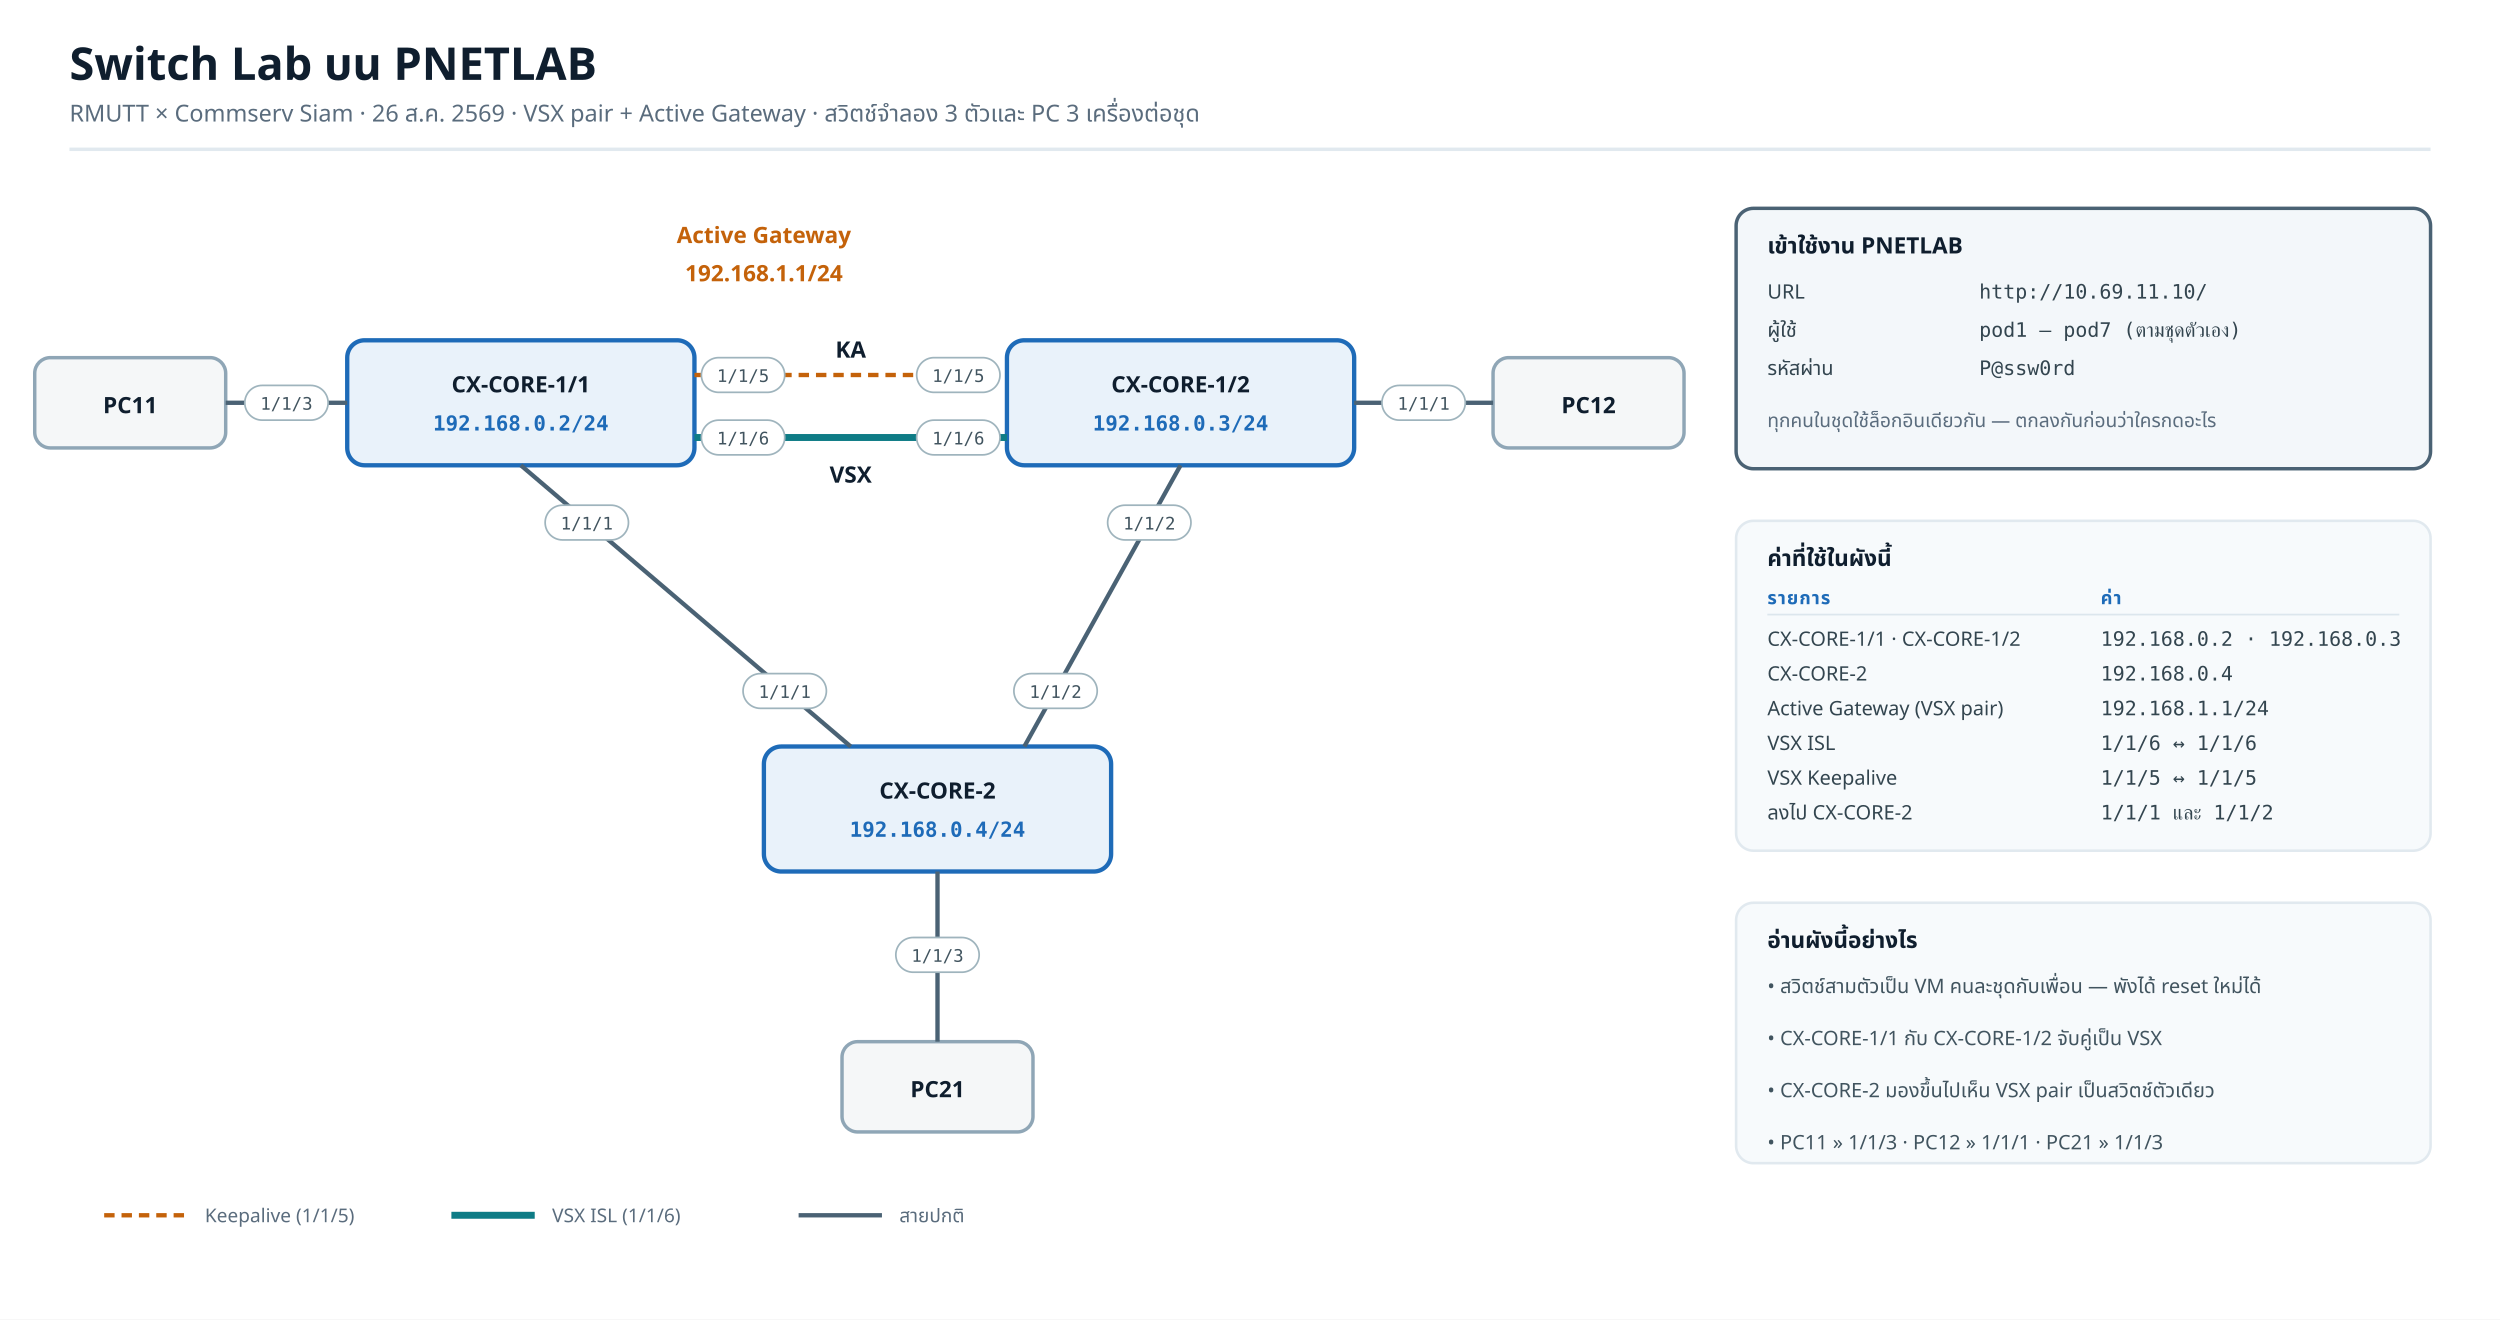
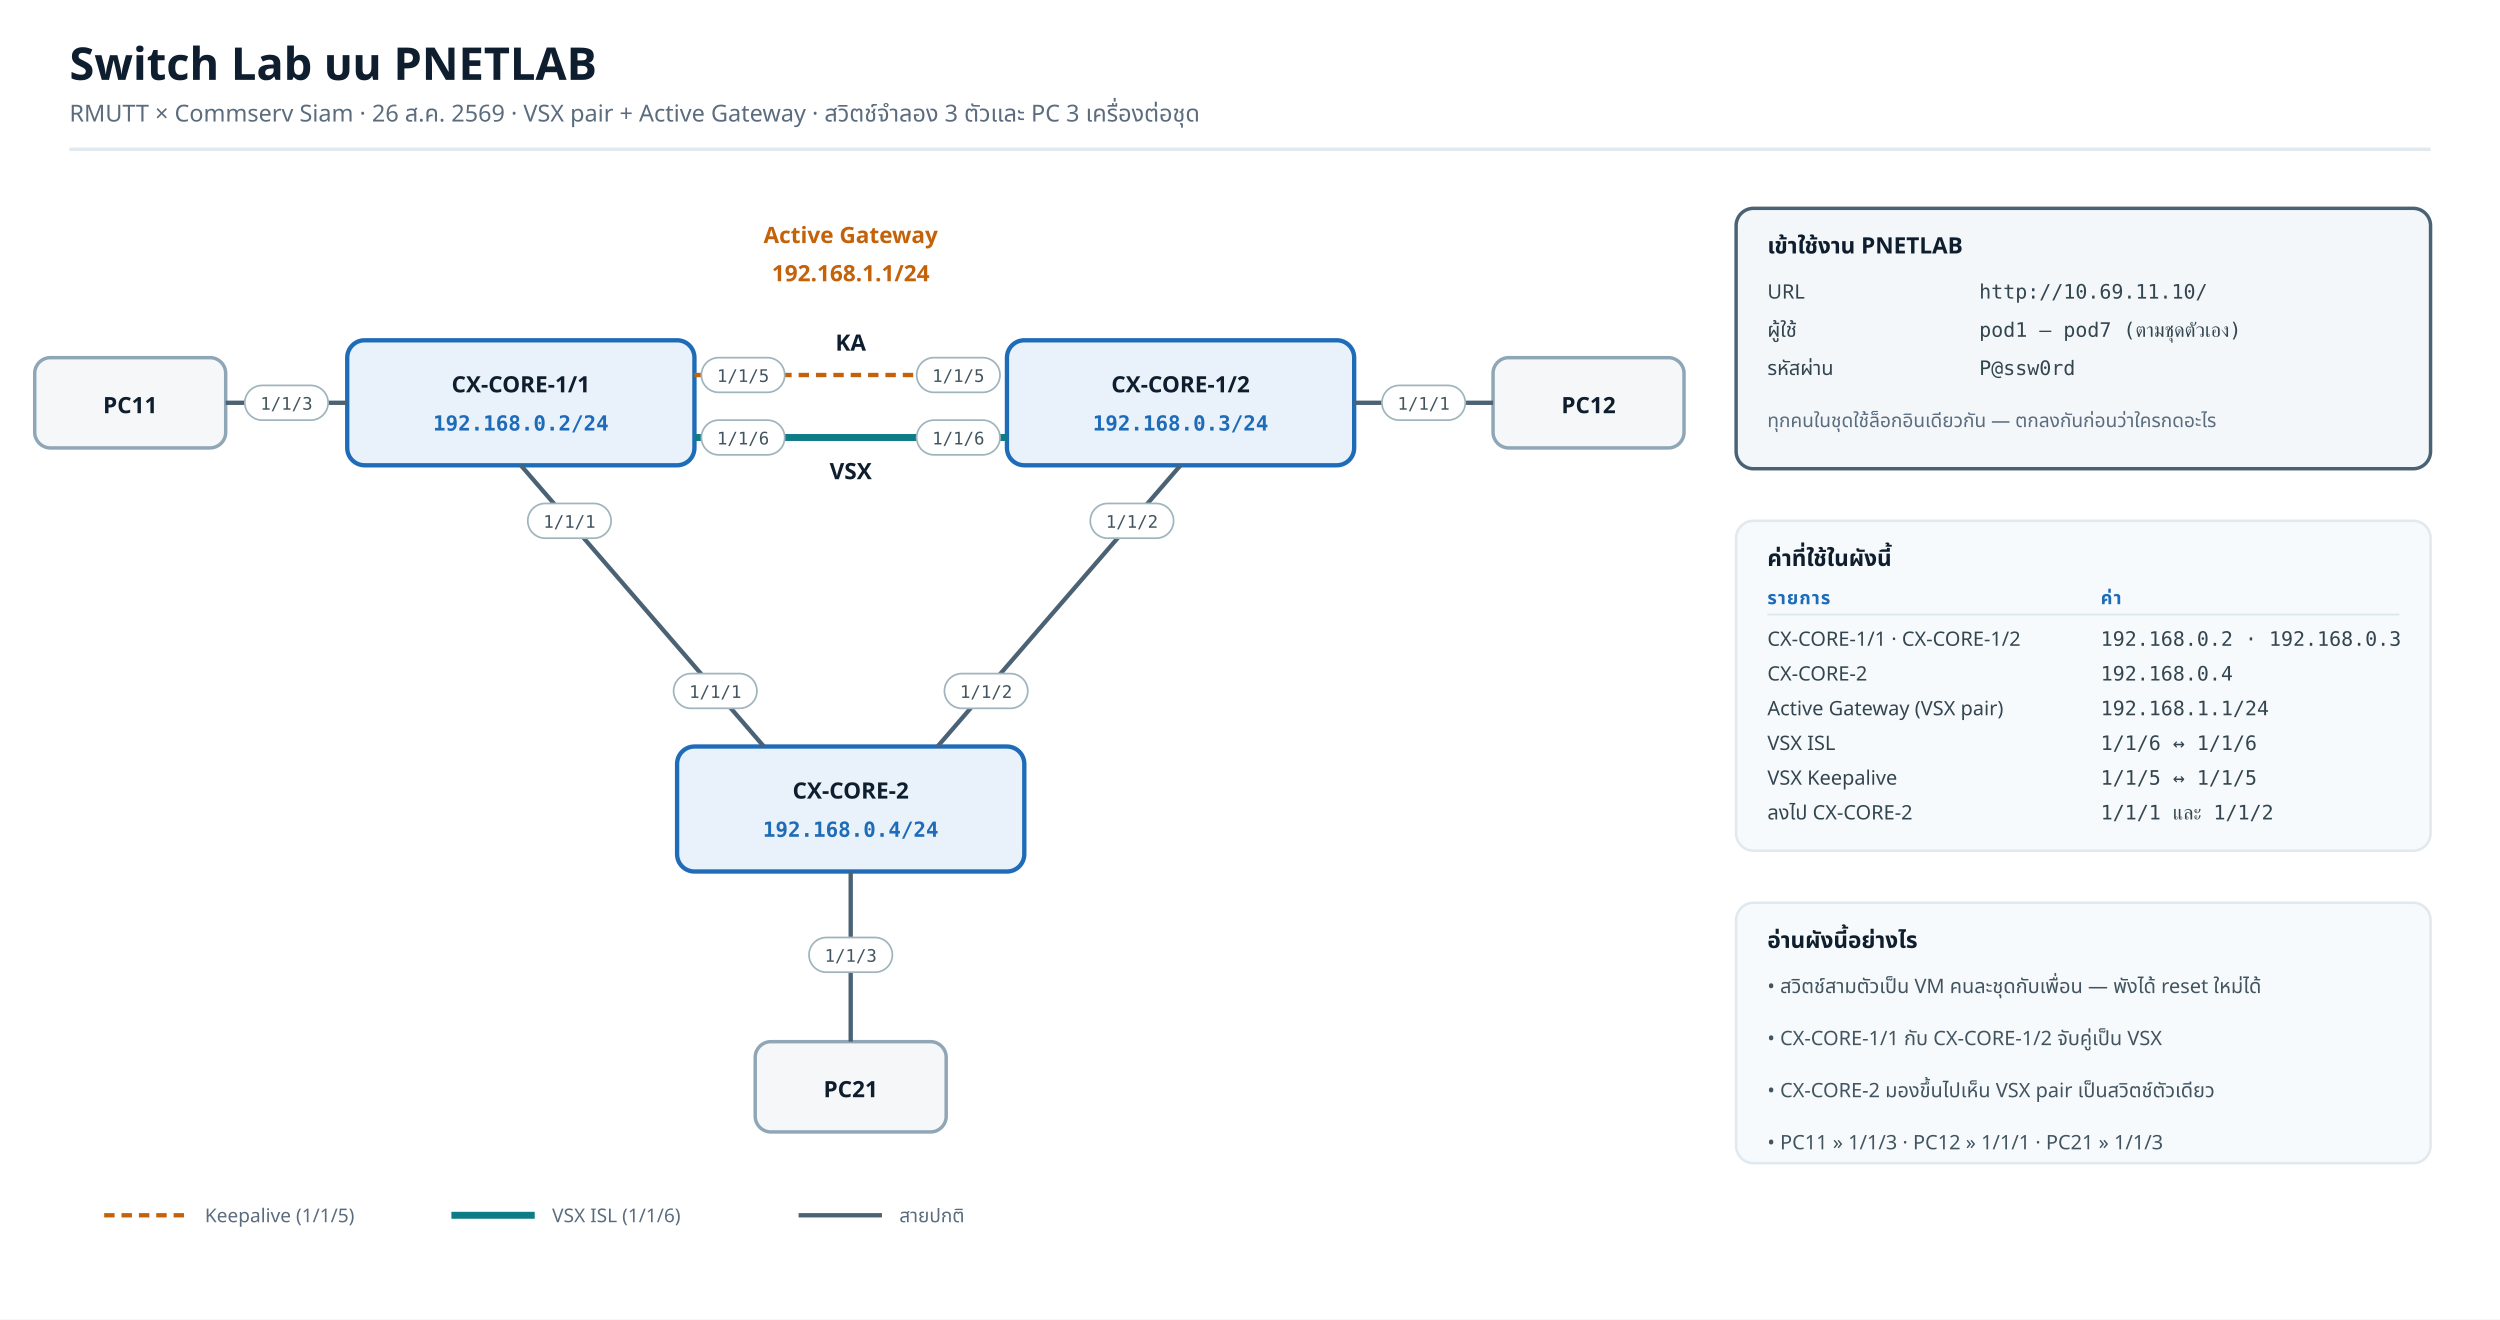
<svg xmlns="http://www.w3.org/2000/svg" width="1440" height="760" id="svg-switchlab" viewBox="0 0 1440 760">
  <defs>
    <style>#svg-switchlab text{font-family:"IBM Plex Sans Thai","Sarabun","Loma","Noto Sans Thai","Segoe UI",sans-serif;fill:#0F1E2E}#svg-switchlab .h1{font-size:26px;font-weight:700}#svg-switchlab .sub{font-size:13.5px;fill:#5A6C7D}#svg-switchlab .lbl2{font-size:13px;font-weight:700}#svg-switchlab .role{font-size:11.5px;fill:#41545F}#svg-switchlab .tiny{font-size:11px;fill:#5A6C7D}#svg-switchlab .th{font-size:10.5px;font-weight:700;fill:#1E6BB8;letter-spacing:.06em}#svg-switchlab .td{font-size:11.5px;fill:#33454F}#svg-switchlab .mono2{font-family:"IBM Plex Mono",monospace;font-size:11.5px}#svg-switchlab .ip{font-family:"IBM Plex Mono",monospace;font-size:12px;font-weight:600;fill:#1E6BB8}#svg-switchlab .port{font-family:"IBM Plex Mono",monospace;font-size:10px;fill:#41545F}#svg-switchlab .link{stroke:#4A6274;stroke-width:2.5;fill:none}#svg-switchlab .isl{stroke:#0E7C86;stroke-width:4;fill:none}#svg-switchlab .ka{stroke:#C4620A;stroke-width:2.5;stroke-dasharray:6 4;fill:none}#svg-switchlab .ag{fill:#C4620A;font-size:13px;font-weight:700}</style>
  </defs>
  <rect width="1440" height="760" fill="#FFFFFF" />
  <text class="h1" x="40" y="46">Switch Lab บน PNETLAB</text>
  <text class="sub" x="40" y="70">RMUTT × Commserv Siam · 26 ส.ค. 2569 · VSX pair + Active Gateway · สวิตช์จำลอง 3 ตัวและ PC 3 เครื่องต่อชุด</text>
  <line x1="40" y1="86" x2="1400" y2="86" stroke="#E1E9EF" stroke-width="2" />
-   <text class="ag" x="440" y="140" text-anchor="middle">Active Gateway</text>
-   <text class="ag" x="440" y="162" text-anchor="middle">192.168.1.1/24</text>
+   <text class="ag" x="490" y="140" text-anchor="middle">Active Gateway</text>
+   <text class="ag" x="490" y="162" text-anchor="middle">192.168.1.1/24</text>
  <rect x="200" y="196" width="200" height="72" rx="10" fill="#E9F2FA" stroke="#1E6BB8" stroke-width="2.5" />
  <text class="lbl2" x="300" y="226" text-anchor="middle">CX-CORE-1/1</text>
  <text class="ip" x="300" y="248" text-anchor="middle">192.168.0.2/24</text>
  <rect x="580" y="196" width="200" height="72" rx="10" fill="#E9F2FA" stroke="#1E6BB8" stroke-width="2.5" />
  <text class="lbl2" x="680" y="226" text-anchor="middle">CX-CORE-1/2</text>
  <text class="ip" x="680" y="248" text-anchor="middle">192.168.0.3/24</text>
  <line class="ka" x1="400" y1="216" x2="580" y2="216" />
  <rect x="404" y="206" width="48" height="20" rx="10" fill="#FFFFFF" stroke="#9FB4BD" />
  <text class="port" x="428" y="220" text-anchor="middle">1/1/5</text>
  <rect x="528" y="206" width="48" height="20" rx="10" fill="#FFFFFF" stroke="#9FB4BD" />
  <text class="port" x="552" y="220" text-anchor="middle">1/1/5</text>
-   <text class="lbl2" x="490" y="206" text-anchor="middle" fill="#C4620A">KA</text>
+   <text class="lbl2" x="490" y="202" text-anchor="middle" fill="#C4620A">KA</text>
  <line class="isl" x1="400" y1="252" x2="580" y2="252" />
  <rect x="404" y="242" width="48" height="20" rx="10" fill="#FFFFFF" stroke="#9FB4BD" />
  <text class="port" x="428" y="256" text-anchor="middle">1/1/6</text>
  <rect x="528" y="242" width="48" height="20" rx="10" fill="#FFFFFF" stroke="#9FB4BD" />
  <text class="port" x="552" y="256" text-anchor="middle">1/1/6</text>
-   <text class="lbl2" x="490" y="278" text-anchor="middle" fill="#0E7C86">VSX</text>
+   <text class="lbl2" x="490" y="276" text-anchor="middle" fill="#0E7C86">VSX</text>
  <rect x="20" y="206" width="110" height="52" rx="9" fill="#F5F7F8" stroke="#8FA6B6" stroke-width="2" />
  <text class="lbl2" x="75" y="238" text-anchor="middle">PC11</text>
  <line class="link" x1="130" y1="232" x2="200" y2="232" />
  <rect x="141" y="222" width="48" height="20" rx="10" fill="#FFFFFF" stroke="#9FB4BD" />
  <text class="port" x="165" y="236" text-anchor="middle">1/1/3</text>
  <rect x="860" y="206" width="110" height="52" rx="9" fill="#F5F7F8" stroke="#8FA6B6" stroke-width="2" />
  <text class="lbl2" x="915" y="238" text-anchor="middle">PC12</text>
  <line class="link" x1="780" y1="232" x2="860" y2="232" />
  <rect x="796" y="222" width="48" height="20" rx="10" fill="#FFFFFF" stroke="#9FB4BD" />
  <text class="port" x="820" y="236" text-anchor="middle">1/1/1</text>
-   <rect x="440" y="430" width="200" height="72" rx="10" fill="#E9F2FA" stroke="#1E6BB8" stroke-width="2.5" />
-   <text class="lbl2" x="540" y="460" text-anchor="middle">CX-CORE-2</text>
-   <text class="ip" x="540" y="482" text-anchor="middle">192.168.0.4/24</text>
-   <line class="link" x1="300" y1="268" x2="490" y2="430" />
-   <rect x="314" y="291" width="48" height="20" rx="10" fill="#FFFFFF" stroke="#9FB4BD" />
-   <text class="port" x="338" y="305" text-anchor="middle">1/1/1</text>
-   <rect x="428" y="388" width="48" height="20" rx="10" fill="#FFFFFF" stroke="#9FB4BD" />
-   <text class="port" x="452" y="402" text-anchor="middle">1/1/1</text>
-   <line class="link" x1="680" y1="268" x2="590" y2="430" />
-   <rect x="638" y="291" width="48" height="20" rx="10" fill="#FFFFFF" stroke="#9FB4BD" />
-   <text class="port" x="662" y="305" text-anchor="middle">1/1/2</text>
-   <rect x="584" y="388" width="48" height="20" rx="10" fill="#FFFFFF" stroke="#9FB4BD" />
-   <text class="port" x="608" y="402" text-anchor="middle">1/1/2</text>
-   <rect x="485" y="600" width="110" height="52" rx="9" fill="#F5F7F8" stroke="#8FA6B6" stroke-width="2" />
-   <text class="lbl2" x="540" y="632" text-anchor="middle">PC21</text>
-   <line class="link" x1="540" y1="502" x2="540" y2="600" />
-   <rect x="516" y="540" width="48" height="20" rx="10" fill="#FFFFFF" stroke="#9FB4BD" />
-   <text class="port" x="540" y="554" text-anchor="middle">1/1/3</text>
+   <rect x="390" y="430" width="200" height="72" rx="10" fill="#E9F2FA" stroke="#1E6BB8" stroke-width="2.5" />
+   <text class="lbl2" x="490" y="460" text-anchor="middle">CX-CORE-2</text>
+   <text class="ip" x="490" y="482" text-anchor="middle">192.168.0.4/24</text>
+   <line class="link" x1="300" y1="268" x2="440" y2="430" />
+   <rect x="304" y="290" width="48" height="20" rx="10" fill="#FFFFFF" stroke="#9FB4BD" />
+   <text class="port" x="328" y="304" text-anchor="middle">1/1/1</text>
+   <rect x="388" y="388" width="48" height="20" rx="10" fill="#FFFFFF" stroke="#9FB4BD" />
+   <text class="port" x="412" y="402" text-anchor="middle">1/1/1</text>
+   <line class="link" x1="680" y1="268" x2="540" y2="430" />
+   <rect x="628" y="290" width="48" height="20" rx="10" fill="#FFFFFF" stroke="#9FB4BD" />
+   <text class="port" x="652" y="304" text-anchor="middle">1/1/2</text>
+   <rect x="544" y="388" width="48" height="20" rx="10" fill="#FFFFFF" stroke="#9FB4BD" />
+   <text class="port" x="568" y="402" text-anchor="middle">1/1/2</text>
+   <rect x="435" y="600" width="110" height="52" rx="9" fill="#F5F7F8" stroke="#8FA6B6" stroke-width="2" />
+   <text class="lbl2" x="490" y="632" text-anchor="middle">PC21</text>
+   <line class="link" x1="490" y1="502" x2="490" y2="600" />
+   <rect x="466" y="540" width="48" height="20" rx="10" fill="#FFFFFF" stroke="#9FB4BD" />
+   <text class="port" x="490" y="554" text-anchor="middle">1/1/3</text>
  <rect x="1000" y="120" width="400" height="150" rx="10" fill="#F3F7FA" stroke="#4A6274" stroke-width="2" />
  <text class="lbl2" x="1018" y="146">เข้าใช้งาน PNETLAB</text>
  <text class="td" x="1018" y="172">URL</text>
  <text class="td mono2" x="1140" y="172">http://10.69.11.10/</text>
  <text class="td" x="1018" y="194">ผู้ใช้</text>
  <text class="td mono2" x="1140" y="194">pod1 – pod7 (ตามชุดตัวเอง)</text>
  <text class="td" x="1018" y="216">รหัสผ่าน</text>
  <text class="td mono2" x="1140" y="216">P@ssw0rd</text>
  <text class="tiny" x="1018" y="246">ทุกคนในชุดใช้ล็อกอินเดียวกัน — ตกลงกันก่อนว่าใครกดอะไร</text>
  <rect x="1000" y="300" width="400" height="190" rx="10" fill="#F7FAFC" stroke="#E1E9EF" stroke-width="1.5" />
  <text class="lbl2" x="1018" y="326">ค่าที่ใช้ในผังนี้</text>
  <text class="th" x="1018" y="348">รายการ</text>
  <text class="th" x="1210" y="348">ค่า</text>
  <line x1="1018" y1="354" x2="1382" y2="354" stroke="#DCE6ED" />
  <text class="td" x="1018" y="372">CX-CORE-1/1 · CX-CORE-1/2</text>
  <text class="td mono2" x="1210" y="372">192.168.0.2 · 192.168.0.3</text>
  <text class="td" x="1018" y="392">CX-CORE-2</text>
  <text class="td mono2" x="1210" y="392">192.168.0.4</text>
  <text class="td" x="1018" y="412">Active Gateway (VSX pair)</text>
  <text class="td mono2" x="1210" y="412">192.168.1.1/24</text>
  <text class="td" x="1018" y="432">VSX ISL</text>
  <text class="td mono2" x="1210" y="432">1/1/6 ↔ 1/1/6</text>
  <text class="td" x="1018" y="452">VSX Keepalive</text>
  <text class="td mono2" x="1210" y="452">1/1/5 ↔ 1/1/5</text>
  <text class="td" x="1018" y="472">ลงไป CX-CORE-2</text>
  <text class="td mono2" x="1210" y="472">1/1/1 และ 1/1/2</text>
  <rect x="1000" y="520" width="400" height="150" rx="10" fill="#F7FAFC" stroke="#E1E9EF" stroke-width="1.5" />
  <text class="lbl2" x="1018" y="546">อ่านผังนี้อย่างไร</text>
  <text class="role" x="1018" y="572">• สวิตช์สามตัวเป็น VM คนละชุดกับเพื่อน — พังได้ reset ใหม่ได้</text>
  <text class="role" x="1018" y="602">• CX-CORE-1/1 กับ CX-CORE-1/2 จับคู่เป็น VSX</text>
  <text class="role" x="1018" y="632">• CX-CORE-2 มองขึ้นไปเห็น VSX pair เป็นสวิตช์ตัวเดียว</text>
  <text class="role" x="1018" y="662">• PC11 » 1/1/3 · PC12 » 1/1/1 · PC21 » 1/1/3</text>
  <line class="ka" x1="60" y1="700" x2="108" y2="700" />
  <text class="tiny" x="118" y="704">Keepalive (1/1/5)</text>
  <line class="isl" x1="260" y1="700" x2="308" y2="700" />
  <text class="tiny" x="318" y="704">VSX ISL (1/1/6)</text>
  <line class="link" x1="460" y1="700" x2="508" y2="700" />
  <text class="tiny" x="518" y="704">สายปกติ</text>
</svg>
